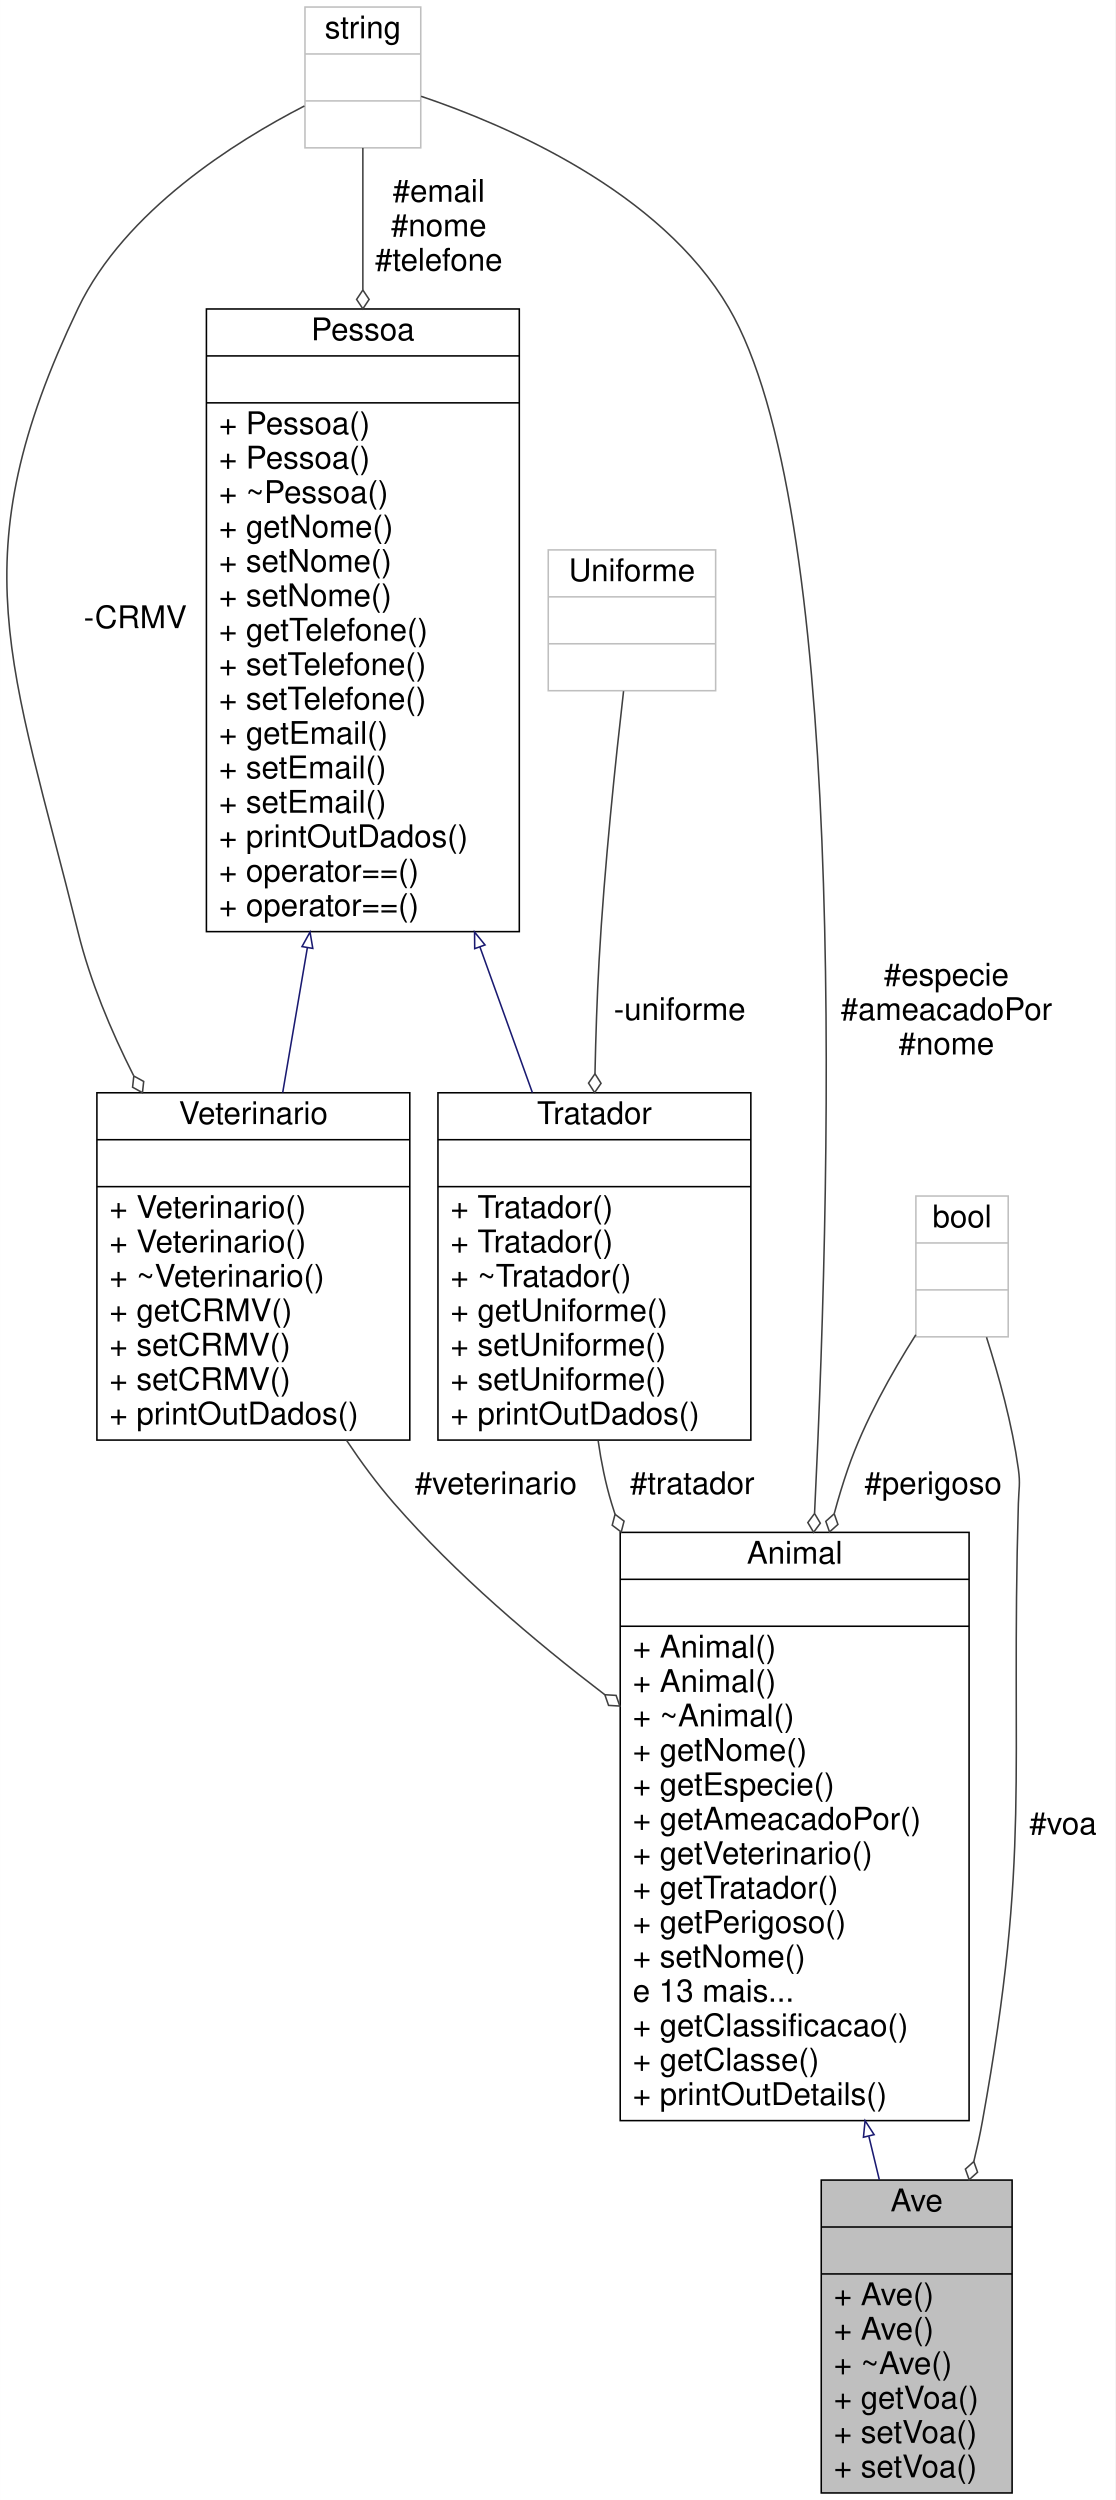
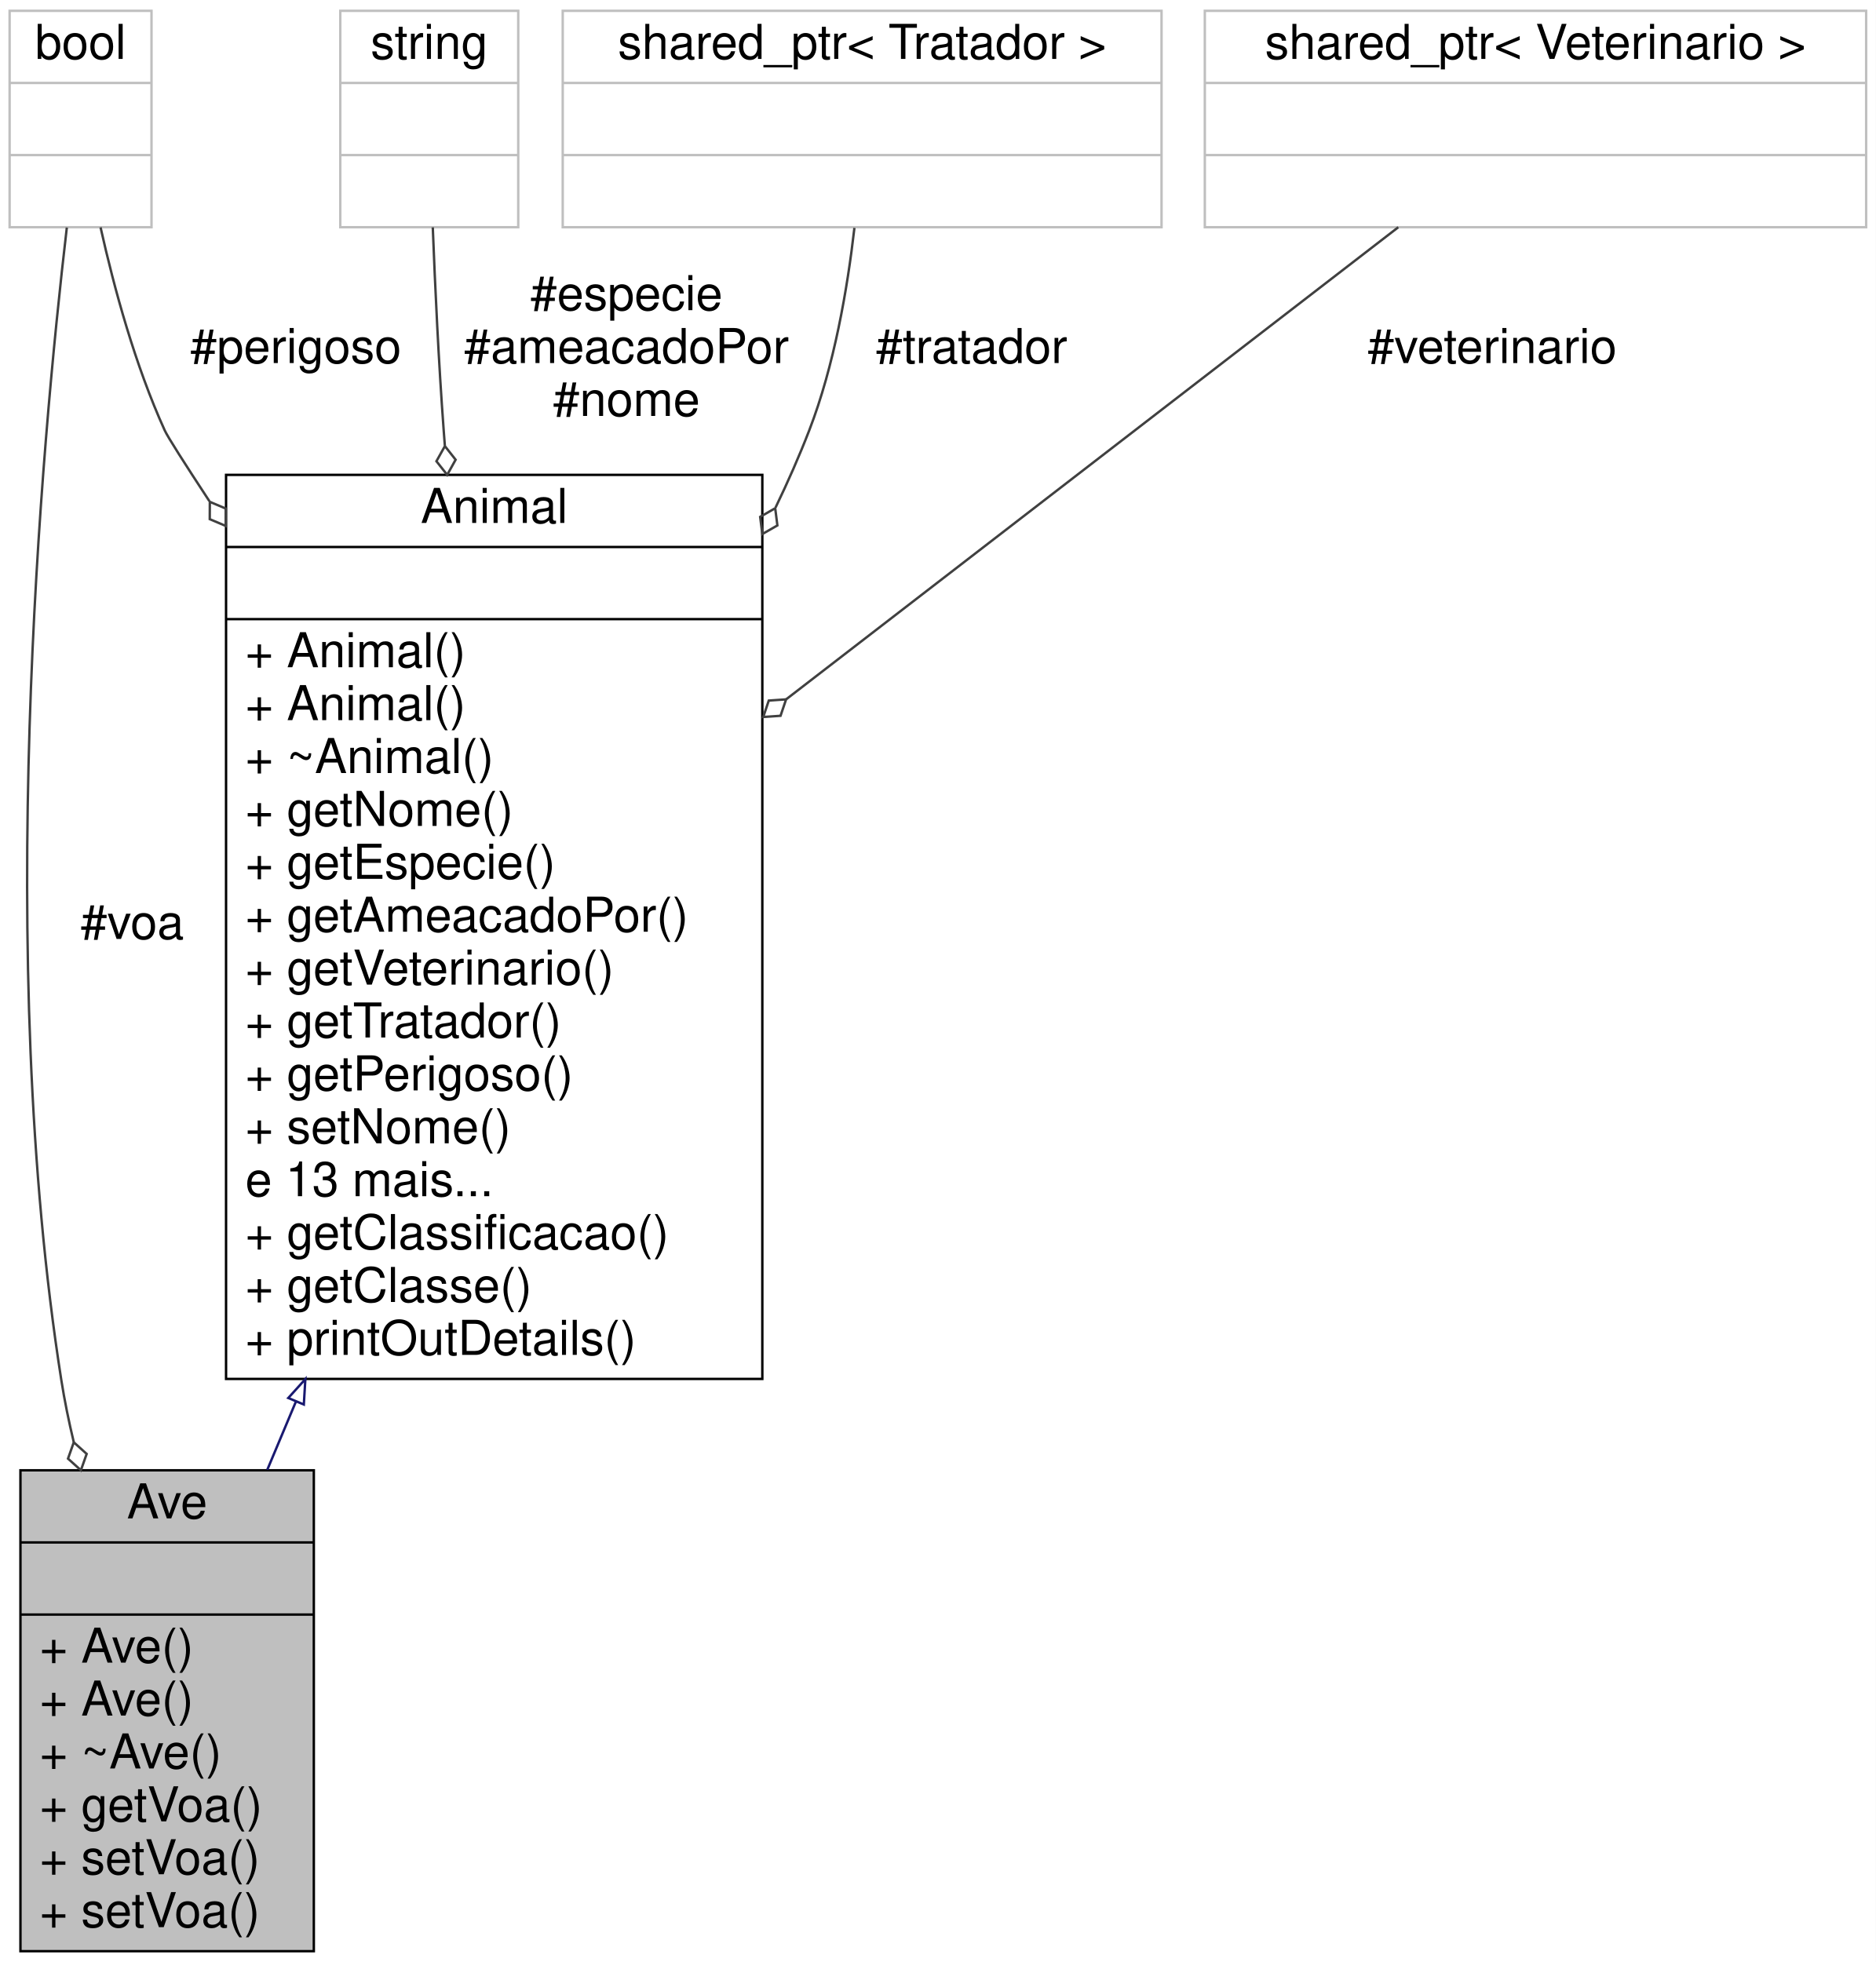
- <svg xmlns="http://www.w3.org/2000/svg" xmlns:xlink="http://www.w3.org/1999/xlink" width="713pt" height="1598pt" viewBox="0.00 0.00 712.88 1598.00">
-   <g id="graph0" class="graph" transform="scale(1 1) rotate(0) translate(4 1594)">
-     <polygon fill="white" stroke="transparent" points="-4,4 -4,-1594 708.88,-1594 708.88,4 -4,4" />
+ <svg xmlns="http://www.w3.org/2000/svg" xmlns:xlink="http://www.w3.org/1999/xlink" width="780pt" height="816pt" viewBox="0.00 0.00 780.00 816.00">
+   <g id="graph0" class="graph" transform="scale(1 1) rotate(0) translate(4 812)">
+     <polygon fill="white" stroke="transparent" points="-4,4 -4,-812 776,-812 776,4 -4,4" />
    <g id="node1" class="node">
      <g id="a_node1">
        <a xlink:title="Classificação base para Aves.">
-           <polygon fill="#bfbfbf" stroke="black" points="520.88,-0.5 520.88,-200.5 642.88,-200.5 642.88,-0.5 520.88,-0.5" />
-           <text text-anchor="middle" x="581.88" y="-180.5" font-family="Helvetica,sans-Serif" font-size="20.00">Ave</text>
-           <polyline fill="none" stroke="black" points="520.88,-170.5 642.88,-170.5 " />
-           <text text-anchor="middle" x="581.88" y="-150.5" font-family="Helvetica,sans-Serif" font-size="20.00"> </text>
-           <polyline fill="none" stroke="black" points="520.88,-140.5 642.88,-140.5 " />
-           <text text-anchor="start" x="528.88" y="-120.5" font-family="Helvetica,sans-Serif" font-size="20.00">+ Ave()</text>
-           <text text-anchor="start" x="528.88" y="-98.5" font-family="Helvetica,sans-Serif" font-size="20.00">+ Ave()</text>
-           <text text-anchor="start" x="528.88" y="-76.5" font-family="Helvetica,sans-Serif" font-size="20.00">+ ~Ave()</text>
-           <text text-anchor="start" x="528.88" y="-54.5" font-family="Helvetica,sans-Serif" font-size="20.00">+ getVoa()</text>
-           <text text-anchor="start" x="528.88" y="-32.5" font-family="Helvetica,sans-Serif" font-size="20.00">+ setVoa()</text>
-           <text text-anchor="start" x="528.88" y="-10.5" font-family="Helvetica,sans-Serif" font-size="20.00">+ setVoa()</text>
+           <polygon fill="#bfbfbf" stroke="black" points="4.5,-0.5 4.5,-200.5 126.5,-200.5 126.5,-0.5 4.5,-0.5" />
+           <text text-anchor="middle" x="65.5" y="-180.5" font-family="Helvetica,sans-Serif" font-size="20.00">Ave</text>
+           <polyline fill="none" stroke="black" points="4.5,-170.5 126.5,-170.5 " />
+           <text text-anchor="middle" x="65.5" y="-150.5" font-family="Helvetica,sans-Serif" font-size="20.00"> </text>
+           <polyline fill="none" stroke="black" points="4.5,-140.5 126.5,-140.5 " />
+           <text text-anchor="start" x="12.5" y="-120.5" font-family="Helvetica,sans-Serif" font-size="20.00">+ Ave()</text>
+           <text text-anchor="start" x="12.5" y="-98.5" font-family="Helvetica,sans-Serif" font-size="20.00">+ Ave()</text>
+           <text text-anchor="start" x="12.5" y="-76.5" font-family="Helvetica,sans-Serif" font-size="20.00">+ ~Ave()</text>
+           <text text-anchor="start" x="12.5" y="-54.5" font-family="Helvetica,sans-Serif" font-size="20.00">+ getVoa()</text>
+           <text text-anchor="start" x="12.5" y="-32.5" font-family="Helvetica,sans-Serif" font-size="20.00">+ setVoa()</text>
+           <text text-anchor="start" x="12.5" y="-10.5" font-family="Helvetica,sans-Serif" font-size="20.00">+ setVoa()</text>
        </a>
      </g>
    </g>
    <g id="node2" class="node">
      <g id="a_node2">
        <a xlink:href="classAnimal.html" target="_top" xlink:title="Implementação base para o cadastro de animais.">
-           <polygon fill="white" stroke="black" points="392.38,-238.5 392.38,-614.5 615.38,-614.5 615.38,-238.5 392.38,-238.5" />
-           <text text-anchor="middle" x="503.88" y="-594.5" font-family="Helvetica,sans-Serif" font-size="20.00">Animal</text>
-           <polyline fill="none" stroke="black" points="392.38,-584.5 615.38,-584.5 " />
-           <text text-anchor="middle" x="503.88" y="-564.5" font-family="Helvetica,sans-Serif" font-size="20.00"> </text>
-           <polyline fill="none" stroke="black" points="392.38,-554.5 615.38,-554.5 " />
-           <text text-anchor="start" x="400.38" y="-534.5" font-family="Helvetica,sans-Serif" font-size="20.00">+ Animal()</text>
-           <text text-anchor="start" x="400.38" y="-512.5" font-family="Helvetica,sans-Serif" font-size="20.00">+ Animal()</text>
-           <text text-anchor="start" x="400.38" y="-490.5" font-family="Helvetica,sans-Serif" font-size="20.00">+ ~Animal()</text>
-           <text text-anchor="start" x="400.38" y="-468.5" font-family="Helvetica,sans-Serif" font-size="20.00">+ getNome()</text>
-           <text text-anchor="start" x="400.38" y="-446.5" font-family="Helvetica,sans-Serif" font-size="20.00">+ getEspecie()</text>
-           <text text-anchor="start" x="400.38" y="-424.5" font-family="Helvetica,sans-Serif" font-size="20.00">+ getAmeacadoPor()</text>
-           <text text-anchor="start" x="400.38" y="-402.5" font-family="Helvetica,sans-Serif" font-size="20.00">+ getVeterinario()</text>
-           <text text-anchor="start" x="400.38" y="-380.5" font-family="Helvetica,sans-Serif" font-size="20.00">+ getTratador()</text>
-           <text text-anchor="start" x="400.38" y="-358.5" font-family="Helvetica,sans-Serif" font-size="20.00">+ getPerigoso()</text>
-           <text text-anchor="start" x="400.38" y="-336.5" font-family="Helvetica,sans-Serif" font-size="20.00">+ setNome()</text>
-           <text text-anchor="start" x="400.38" y="-314.5" font-family="Helvetica,sans-Serif" font-size="20.00">e 13 mais...</text>
-           <text text-anchor="start" x="400.38" y="-292.5" font-family="Helvetica,sans-Serif" font-size="20.00">+ getClassificacao()</text>
-           <text text-anchor="start" x="400.38" y="-270.5" font-family="Helvetica,sans-Serif" font-size="20.00">+ getClasse()</text>
-           <text text-anchor="start" x="400.38" y="-248.5" font-family="Helvetica,sans-Serif" font-size="20.00">+ printOutDetails()</text>
+           <polygon fill="white" stroke="black" points="90,-238.5 90,-614.5 313,-614.5 313,-238.5 90,-238.5" />
+           <text text-anchor="middle" x="201.5" y="-594.5" font-family="Helvetica,sans-Serif" font-size="20.00">Animal</text>
+           <polyline fill="none" stroke="black" points="90,-584.5 313,-584.5 " />
+           <text text-anchor="middle" x="201.5" y="-564.5" font-family="Helvetica,sans-Serif" font-size="20.00"> </text>
+           <polyline fill="none" stroke="black" points="90,-554.5 313,-554.5 " />
+           <text text-anchor="start" x="98" y="-534.5" font-family="Helvetica,sans-Serif" font-size="20.00">+ Animal()</text>
+           <text text-anchor="start" x="98" y="-512.5" font-family="Helvetica,sans-Serif" font-size="20.00">+ Animal()</text>
+           <text text-anchor="start" x="98" y="-490.5" font-family="Helvetica,sans-Serif" font-size="20.00">+ ~Animal()</text>
+           <text text-anchor="start" x="98" y="-468.5" font-family="Helvetica,sans-Serif" font-size="20.00">+ getNome()</text>
+           <text text-anchor="start" x="98" y="-446.5" font-family="Helvetica,sans-Serif" font-size="20.00">+ getEspecie()</text>
+           <text text-anchor="start" x="98" y="-424.5" font-family="Helvetica,sans-Serif" font-size="20.00">+ getAmeacadoPor()</text>
+           <text text-anchor="start" x="98" y="-402.5" font-family="Helvetica,sans-Serif" font-size="20.00">+ getVeterinario()</text>
+           <text text-anchor="start" x="98" y="-380.5" font-family="Helvetica,sans-Serif" font-size="20.00">+ getTratador()</text>
+           <text text-anchor="start" x="98" y="-358.5" font-family="Helvetica,sans-Serif" font-size="20.00">+ getPerigoso()</text>
+           <text text-anchor="start" x="98" y="-336.5" font-family="Helvetica,sans-Serif" font-size="20.00">+ setNome()</text>
+           <text text-anchor="start" x="98" y="-314.5" font-family="Helvetica,sans-Serif" font-size="20.00">e 13 mais...</text>
+           <text text-anchor="start" x="98" y="-292.5" font-family="Helvetica,sans-Serif" font-size="20.00">+ getClassificacao()</text>
+           <text text-anchor="start" x="98" y="-270.5" font-family="Helvetica,sans-Serif" font-size="20.00">+ getClasse()</text>
+           <text text-anchor="start" x="98" y="-248.5" font-family="Helvetica,sans-Serif" font-size="20.00">+ printOutDetails()</text>
        </a>
      </g>
    </g>
    <g id="edge1" class="edge">
-       <path fill="none" stroke="midnightblue" d="M551.31,-228.5C553.59,-219.02 555.83,-209.71 558,-200.7" />
-       <polygon fill="none" stroke="midnightblue" points="547.85,-227.89 548.91,-238.44 554.66,-229.53 547.85,-227.89" />
+       <path fill="none" stroke="midnightblue" d="M119.06,-229.1C114.99,-219.41 111,-209.9 107.14,-200.7" />
+       <polygon fill="none" stroke="midnightblue" points="115.88,-230.57 122.98,-238.44 122.34,-227.86 115.88,-230.57" />
    </g>
    <g id="node3" class="node">
      <g id="a_node3">
-         <a xlink:href="classTratador.html" target="_top" xlink:title="Implementação dos tratadores.">
-           <polygon fill="white" stroke="black" points="275.88,-673.5 275.88,-895.5 475.88,-895.5 475.88,-673.5 275.88,-673.5" />
-           <text text-anchor="middle" x="375.88" y="-875.5" font-family="Helvetica,sans-Serif" font-size="20.00">Tratador</text>
-           <polyline fill="none" stroke="black" points="275.88,-865.5 475.88,-865.5 " />
-           <text text-anchor="middle" x="375.88" y="-845.5" font-family="Helvetica,sans-Serif" font-size="20.00"> </text>
-           <polyline fill="none" stroke="black" points="275.88,-835.5 475.88,-835.5 " />
-           <text text-anchor="start" x="283.88" y="-815.5" font-family="Helvetica,sans-Serif" font-size="20.00">+ Tratador()</text>
-           <text text-anchor="start" x="283.88" y="-793.5" font-family="Helvetica,sans-Serif" font-size="20.00">+ Tratador()</text>
-           <text text-anchor="start" x="283.88" y="-771.5" font-family="Helvetica,sans-Serif" font-size="20.00">+ ~Tratador()</text>
-           <text text-anchor="start" x="283.88" y="-749.5" font-family="Helvetica,sans-Serif" font-size="20.00">+ getUniforme()</text>
-           <text text-anchor="start" x="283.88" y="-727.5" font-family="Helvetica,sans-Serif" font-size="20.00">+ setUniforme()</text>
-           <text text-anchor="start" x="283.88" y="-705.5" font-family="Helvetica,sans-Serif" font-size="20.00">+ setUniforme()</text>
-           <text text-anchor="start" x="283.88" y="-683.5" font-family="Helvetica,sans-Serif" font-size="20.00">+ printOutDados()</text>
+         <a xlink:title=" ">
+           <polygon fill="white" stroke="#bfbfbf" points="497,-717.5 497,-807.5 772,-807.5 772,-717.5 497,-717.5" />
+           <text text-anchor="middle" x="634.5" y="-787.5" font-family="Helvetica,sans-Serif" font-size="20.00">shared_ptr&lt; Veterinario &gt;</text>
+           <polyline fill="none" stroke="#bfbfbf" points="497,-777.5 772,-777.5 " />
+           <text text-anchor="middle" x="634.5" y="-757.5" font-family="Helvetica,sans-Serif" font-size="20.00"> </text>
+           <polyline fill="none" stroke="#bfbfbf" points="497,-747.5 772,-747.5 " />
+           <text text-anchor="middle" x="634.5" y="-727.5" font-family="Helvetica,sans-Serif" font-size="20.00"> </text>
        </a>
      </g>
    </g>
    <g id="edge2" class="edge">
-       <path fill="none" stroke="#404040" d="M378.27,-673.13C380.22,-659.45 382.99,-645.78 386.88,-633 387.58,-630.72 388.3,-628.43 389.05,-626.15" />
-       <polygon fill="none" stroke="#404040" points="389.08,-626.05 387.27,-619.07 393.02,-614.71 394.83,-621.69 389.08,-626.05" />
-       <text text-anchor="middle" x="438.38" y="-639" font-family="Helvetica,sans-Serif" font-size="20.00"> #tratador</text>
+       <path fill="none" stroke="#404040" d="M577.45,-717.49C512.99,-667.77 406.22,-585.41 322.9,-521.15" />
+       <polygon fill="none" stroke="#404040" points="322.88,-521.13 315.68,-520.63 313.38,-513.8 320.57,-514.3 322.88,-521.13" />
+       <text text-anchor="middle" x="616.5" y="-661" font-family="Helvetica,sans-Serif" font-size="20.00"> #veterinario</text>
    </g>
    <g id="node4" class="node">
      <g id="a_node4">
-         <a xlink:href="classPessoa.html" target="_top" xlink:title="Classe base dos funcionarios.">
-           <polygon fill="white" stroke="black" points="127.88,-998.5 127.88,-1396.5 327.88,-1396.5 327.88,-998.5 127.88,-998.5" />
-           <text text-anchor="middle" x="227.88" y="-1376.5" font-family="Helvetica,sans-Serif" font-size="20.00">Pessoa</text>
-           <polyline fill="none" stroke="black" points="127.88,-1366.5 327.88,-1366.5 " />
-           <text text-anchor="middle" x="227.88" y="-1346.5" font-family="Helvetica,sans-Serif" font-size="20.00"> </text>
-           <polyline fill="none" stroke="black" points="127.88,-1336.5 327.88,-1336.5 " />
-           <text text-anchor="start" x="135.88" y="-1316.5" font-family="Helvetica,sans-Serif" font-size="20.00">+ Pessoa()</text>
-           <text text-anchor="start" x="135.88" y="-1294.5" font-family="Helvetica,sans-Serif" font-size="20.00">+ Pessoa()</text>
-           <text text-anchor="start" x="135.88" y="-1272.5" font-family="Helvetica,sans-Serif" font-size="20.00">+ ~Pessoa()</text>
-           <text text-anchor="start" x="135.88" y="-1250.5" font-family="Helvetica,sans-Serif" font-size="20.00">+ getNome()</text>
-           <text text-anchor="start" x="135.88" y="-1228.5" font-family="Helvetica,sans-Serif" font-size="20.00">+ setNome()</text>
-           <text text-anchor="start" x="135.88" y="-1206.5" font-family="Helvetica,sans-Serif" font-size="20.00">+ setNome()</text>
-           <text text-anchor="start" x="135.88" y="-1184.5" font-family="Helvetica,sans-Serif" font-size="20.00">+ getTelefone()</text>
-           <text text-anchor="start" x="135.88" y="-1162.5" font-family="Helvetica,sans-Serif" font-size="20.00">+ setTelefone()</text>
-           <text text-anchor="start" x="135.88" y="-1140.5" font-family="Helvetica,sans-Serif" font-size="20.00">+ setTelefone()</text>
-           <text text-anchor="start" x="135.88" y="-1118.5" font-family="Helvetica,sans-Serif" font-size="20.00">+ getEmail()</text>
-           <text text-anchor="start" x="135.88" y="-1096.5" font-family="Helvetica,sans-Serif" font-size="20.00">+ setEmail()</text>
-           <text text-anchor="start" x="135.88" y="-1074.5" font-family="Helvetica,sans-Serif" font-size="20.00">+ setEmail()</text>
-           <text text-anchor="start" x="135.88" y="-1052.5" font-family="Helvetica,sans-Serif" font-size="20.00">+ printOutDados()</text>
-           <text text-anchor="start" x="135.88" y="-1030.5" font-family="Helvetica,sans-Serif" font-size="20.00">+ operator==()</text>
-           <text text-anchor="start" x="135.88" y="-1008.5" font-family="Helvetica,sans-Serif" font-size="20.00">+ operator==()</text>
+         <a xlink:title=" ">
+           <polygon fill="white" stroke="#bfbfbf" points="0,-717.5 0,-807.5 59,-807.5 59,-717.5 0,-717.5" />
+           <text text-anchor="middle" x="29.5" y="-787.5" font-family="Helvetica,sans-Serif" font-size="20.00">bool</text>
+           <polyline fill="none" stroke="#bfbfbf" points="0,-777.5 59,-777.5 " />
+           <text text-anchor="middle" x="29.5" y="-757.5" font-family="Helvetica,sans-Serif" font-size="20.00"> </text>
+           <polyline fill="none" stroke="#bfbfbf" points="0,-747.5 59,-747.5 " />
+           <text text-anchor="middle" x="29.5" y="-727.5" font-family="Helvetica,sans-Serif" font-size="20.00"> </text>
        </a>
      </g>
    </g>
+     <g id="edge6" class="edge">
+       <path fill="none" stroke="#404040" d="M23.79,-717.37C13.17,-626.82 -6.13,-413.77 21.5,-238 22.83,-229.54 24.59,-220.9 26.66,-212.27" />
+       <polygon fill="none" stroke="#404040" points="26.68,-212.15 24.28,-205.35 29.64,-200.52 32.04,-207.32 26.68,-212.15" />
+       <text text-anchor="middle" x="51" y="-421.5" font-family="Helvetica,sans-Serif" font-size="20.00"> #voa</text>
+     </g>
    <g id="edge3" class="edge">
-       <path fill="none" stroke="midnightblue" d="M302.71,-988.7C314.29,-956.55 325.84,-924.48 336.23,-895.62" />
-       <polygon fill="none" stroke="midnightblue" points="299.37,-987.63 299.28,-998.22 305.96,-990 299.37,-987.63" />
-     </g>
-     <g id="node8" class="node">
-       <g id="a_node8">
-         <a xlink:href="classVeterinario.html" target="_top" xlink:title="Implementação dos veterinarios.">
-           <polygon fill="white" stroke="black" points="57.88,-673.5 57.88,-895.5 257.88,-895.5 257.88,-673.5 57.88,-673.5" />
-           <text text-anchor="middle" x="157.88" y="-875.5" font-family="Helvetica,sans-Serif" font-size="20.00">Veterinario</text>
-           <polyline fill="none" stroke="black" points="57.88,-865.5 257.88,-865.5 " />
-           <text text-anchor="middle" x="157.88" y="-845.5" font-family="Helvetica,sans-Serif" font-size="20.00"> </text>
-           <polyline fill="none" stroke="black" points="57.88,-835.5 257.88,-835.5 " />
-           <text text-anchor="start" x="65.88" y="-815.5" font-family="Helvetica,sans-Serif" font-size="20.00">+ Veterinario()</text>
-           <text text-anchor="start" x="65.88" y="-793.5" font-family="Helvetica,sans-Serif" font-size="20.00">+ Veterinario()</text>
-           <text text-anchor="start" x="65.88" y="-771.5" font-family="Helvetica,sans-Serif" font-size="20.00">+ ~Veterinario()</text>
-           <text text-anchor="start" x="65.88" y="-749.5" font-family="Helvetica,sans-Serif" font-size="20.00">+ getCRMV()</text>
-           <text text-anchor="start" x="65.88" y="-727.5" font-family="Helvetica,sans-Serif" font-size="20.00">+ setCRMV()</text>
-           <text text-anchor="start" x="65.88" y="-705.5" font-family="Helvetica,sans-Serif" font-size="20.00">+ setCRMV()</text>
-           <text text-anchor="start" x="65.88" y="-683.5" font-family="Helvetica,sans-Serif" font-size="20.00">+ printOutDados()</text>
-         </a>
-       </g>
-     </g>
-     <g id="edge9" class="edge">
-       <path fill="none" stroke="midnightblue" d="M192.42,-988.29C186.97,-956.28 181.53,-924.35 176.64,-895.62" />
-       <polygon fill="none" stroke="midnightblue" points="188.98,-988.95 194.11,-998.22 195.88,-987.78 188.98,-988.95" />
+       <path fill="none" stroke="#404040" d="M37.81,-717.45C43.49,-692.06 52.24,-659.94 64.5,-633 65.72,-630.31 72.76,-619.27 83.05,-603.6" />
+       <polygon fill="none" stroke="#404040" points="83.25,-603.29 83.22,-596.08 89.86,-593.27 89.89,-600.48 83.25,-603.29" />
+       <text text-anchor="middle" x="119" y="-661" font-family="Helvetica,sans-Serif" font-size="20.00"> #perigoso</text>
    </g>
    <g id="node5" class="node">
      <g id="a_node5">
        <a xlink:title=" ">
-           <polygon fill="white" stroke="#bfbfbf" points="190.88,-1499.5 190.88,-1589.5 264.88,-1589.5 264.88,-1499.5 190.88,-1499.5" />
-           <text text-anchor="middle" x="227.88" y="-1569.5" font-family="Helvetica,sans-Serif" font-size="20.00">string</text>
-           <polyline fill="none" stroke="#bfbfbf" points="190.88,-1559.5 264.88,-1559.5 " />
-           <text text-anchor="middle" x="227.88" y="-1539.5" font-family="Helvetica,sans-Serif" font-size="20.00"> </text>
-           <polyline fill="none" stroke="#bfbfbf" points="190.88,-1529.5 264.88,-1529.5 " />
-           <text text-anchor="middle" x="227.88" y="-1509.5" font-family="Helvetica,sans-Serif" font-size="20.00"> </text>
+           <polygon fill="white" stroke="#bfbfbf" points="137.5,-717.5 137.5,-807.5 211.5,-807.5 211.5,-717.5 137.5,-717.5" />
+           <text text-anchor="middle" x="174.5" y="-787.5" font-family="Helvetica,sans-Serif" font-size="20.00">string</text>
+           <polyline fill="none" stroke="#bfbfbf" points="137.5,-777.5 211.5,-777.5 " />
+           <text text-anchor="middle" x="174.5" y="-757.5" font-family="Helvetica,sans-Serif" font-size="20.00"> </text>
+           <polyline fill="none" stroke="#bfbfbf" points="137.5,-747.5 211.5,-747.5 " />
+           <text text-anchor="middle" x="174.5" y="-727.5" font-family="Helvetica,sans-Serif" font-size="20.00"> </text>
        </a>
      </g>
    </g>
-     <g id="edge7" class="edge">
-       <path fill="none" stroke="#404040" d="M265.12,-1532.44C319.31,-1514.15 418.2,-1471.95 461.88,-1397 535.32,-1270.99 528.63,-871.96 516.61,-626.85" />
-       <polygon fill="none" stroke="#404040" points="516.6,-626.56 512.3,-620.77 516,-614.57 520.29,-620.37 516.6,-626.56" />
-       <text text-anchor="middle" x="600.88" y="-964" font-family="Helvetica,sans-Serif" font-size="20.00"> #especie</text>
-       <text text-anchor="middle" x="600.88" y="-942" font-family="Helvetica,sans-Serif" font-size="20.00">#ameacadoPor</text>
-       <text text-anchor="middle" x="600.88" y="-920" font-family="Helvetica,sans-Serif" font-size="20.00">#nome</text>
-     </g>
    <g id="edge4" class="edge">
-       <path fill="none" stroke="#404040" d="M227.88,-1499.46C227.88,-1475.16 227.88,-1443.03 227.88,-1408.8" />
-       <polygon fill="none" stroke="#404040" points="227.88,-1408.62 223.88,-1402.62 227.88,-1396.62 231.88,-1402.62 227.88,-1408.62" />
-       <text text-anchor="middle" x="276.38" y="-1465" font-family="Helvetica,sans-Serif" font-size="20.00"> #email</text>
-       <text text-anchor="middle" x="276.38" y="-1443" font-family="Helvetica,sans-Serif" font-size="20.00">#nome</text>
-       <text text-anchor="middle" x="276.38" y="-1421" font-family="Helvetica,sans-Serif" font-size="20.00">#telefone</text>
-     </g>
-     <g id="edge10" class="edge">
-       <path fill="none" stroke="#404040" d="M190.53,-1526.27C146.56,-1503.65 75.75,-1459.38 45.88,-1397 -30.7,-1237.05 3.29,-1170.14 45.88,-998 53.56,-966.95 66.7,-935.43 81.32,-906.51" />
-       <polygon fill="none" stroke="#404040" points="81.48,-906.21 80.68,-899.05 86.99,-895.56 87.79,-902.73 81.48,-906.21" />
-       <text text-anchor="middle" x="82.38" y="-1192.5" font-family="Helvetica,sans-Serif" font-size="20.00"> -CRMV</text>
+       <path fill="none" stroke="#404040" d="M175.96,-717.45C176.93,-692.63 178.41,-661.06 180.5,-633 180.66,-630.91 180.81,-628.81 180.98,-626.7" />
+       <polygon fill="none" stroke="#404040" points="181,-626.47 177.48,-620.17 181.95,-614.5 185.46,-620.8 181,-626.47" />
+       <text text-anchor="middle" x="256.5" y="-683" font-family="Helvetica,sans-Serif" font-size="20.00"> #especie</text>
+       <text text-anchor="middle" x="256.5" y="-661" font-family="Helvetica,sans-Serif" font-size="20.00">#ameacadoPor</text>
+       <text text-anchor="middle" x="256.5" y="-639" font-family="Helvetica,sans-Serif" font-size="20.00">#nome</text>
    </g>
    <g id="node6" class="node">
      <g id="a_node6">
        <a xlink:title=" ">
-           <polygon fill="white" stroke="#bfbfbf" points="346.38,-1152.5 346.38,-1242.5 453.38,-1242.5 453.38,-1152.5 346.38,-1152.5" />
-           <text text-anchor="middle" x="399.88" y="-1222.5" font-family="Helvetica,sans-Serif" font-size="20.00">Uniforme</text>
-           <polyline fill="none" stroke="#bfbfbf" points="346.38,-1212.5 453.38,-1212.5 " />
-           <text text-anchor="middle" x="399.88" y="-1192.5" font-family="Helvetica,sans-Serif" font-size="20.00"> </text>
-           <polyline fill="none" stroke="#bfbfbf" points="346.38,-1182.5 453.38,-1182.5 " />
-           <text text-anchor="middle" x="399.88" y="-1162.5" font-family="Helvetica,sans-Serif" font-size="20.00"> </text>
+           <polygon fill="white" stroke="#bfbfbf" points="230,-717.5 230,-807.5 479,-807.5 479,-717.5 230,-717.5" />
+           <text text-anchor="middle" x="354.5" y="-787.5" font-family="Helvetica,sans-Serif" font-size="20.00">shared_ptr&lt; Tratador &gt;</text>
+           <polyline fill="none" stroke="#bfbfbf" points="230,-777.5 479,-777.5 " />
+           <text text-anchor="middle" x="354.5" y="-757.5" font-family="Helvetica,sans-Serif" font-size="20.00"> </text>
+           <polyline fill="none" stroke="#bfbfbf" points="230,-747.5 479,-747.5 " />
+           <text text-anchor="middle" x="354.5" y="-727.5" font-family="Helvetica,sans-Serif" font-size="20.00"> </text>
        </a>
      </g>
    </g>
    <g id="edge5" class="edge">
-       <path fill="none" stroke="#404040" d="M394.52,-1152.21C389.49,-1108.51 382.23,-1039.76 378.88,-980 377.57,-956.64 376.75,-931.67 376.25,-907.68" />
-       <polygon fill="none" stroke="#404040" points="376.25,-907.62 372.13,-901.69 376.02,-895.62 380.13,-901.54 376.25,-907.62" />
-       <text text-anchor="middle" x="430.38" y="-942" font-family="Helvetica,sans-Serif" font-size="20.00"> -uniforme</text>
-     </g>
-     <g id="node7" class="node">
-       <g id="a_node7">
-         <a xlink:title=" ">
-           <polygon fill="white" stroke="#bfbfbf" points="581.38,-739.5 581.38,-829.5 640.38,-829.5 640.38,-739.5 581.38,-739.5" />
-           <text text-anchor="middle" x="610.88" y="-809.5" font-family="Helvetica,sans-Serif" font-size="20.00">bool</text>
-           <polyline fill="none" stroke="#bfbfbf" points="581.38,-799.5 640.38,-799.5 " />
-           <text text-anchor="middle" x="610.88" y="-779.5" font-family="Helvetica,sans-Serif" font-size="20.00"> </text>
-           <polyline fill="none" stroke="#bfbfbf" points="581.38,-769.5 640.38,-769.5 " />
-           <text text-anchor="middle" x="610.88" y="-749.5" font-family="Helvetica,sans-Serif" font-size="20.00"> </text>
-         </a>
-       </g>
-     </g>
-     <g id="edge11" class="edge">
-       <path fill="none" stroke="#404040" d="M626.51,-739.24C634.33,-714.75 642.95,-683.58 646.88,-655 648.21,-645.31 647.17,-642.77 646.88,-633 641.77,-457.22 655.07,-411.06 623.88,-238 622.37,-229.61 620.51,-221.02 618.41,-212.42" />
-       <polygon fill="none" stroke="#404040" points="618.39,-212.34 613.03,-207.51 615.43,-200.71 620.79,-205.54 618.39,-212.34" />
-       <text text-anchor="middle" x="675.38" y="-421.5" font-family="Helvetica,sans-Serif" font-size="20.00"> #voa</text>
-     </g>
-     <g id="edge6" class="edge">
-       <path fill="none" stroke="#404040" d="M581.32,-740.81C566,-716.66 548.35,-685.32 537.88,-655 534.71,-645.81 531.83,-636.31 529.22,-626.64" />
-       <polygon fill="none" stroke="#404040" points="529.16,-626.39 523.79,-621.58 526.17,-614.77 531.54,-619.59 529.16,-626.39" />
-       <text text-anchor="middle" x="592.38" y="-639" font-family="Helvetica,sans-Serif" font-size="20.00"> #perigoso</text>
-     </g>
-     <g id="edge8" class="edge">
-       <path fill="none" stroke="#404040" d="M217.39,-673.42C226.83,-659.26 237.08,-645.4 247.88,-633 287.11,-587.97 337.12,-545.37 382.52,-510.75" />
-       <polygon fill="none" stroke="#404040" points="382.55,-510.73 384.93,-503.92 392.13,-503.49 389.75,-510.3 382.55,-510.73" />
-       <text text-anchor="middle" x="312.88" y="-639" font-family="Helvetica,sans-Serif" font-size="20.00"> #veterinario</text>
+       <path fill="none" stroke="#404040" d="M351.29,-717.22C348.39,-691.9 342.9,-659.92 332.5,-633 328.37,-622.31 323.65,-611.58 318.51,-600.94" />
+       <polygon fill="none" stroke="#404040" points="318.35,-600.63 312.1,-597.04 313,-589.89 319.26,-593.47 318.35,-600.63" />
+       <text text-anchor="middle" x="400" y="-661" font-family="Helvetica,sans-Serif" font-size="20.00"> #tratador</text>
    </g>
  </g>
</svg>
